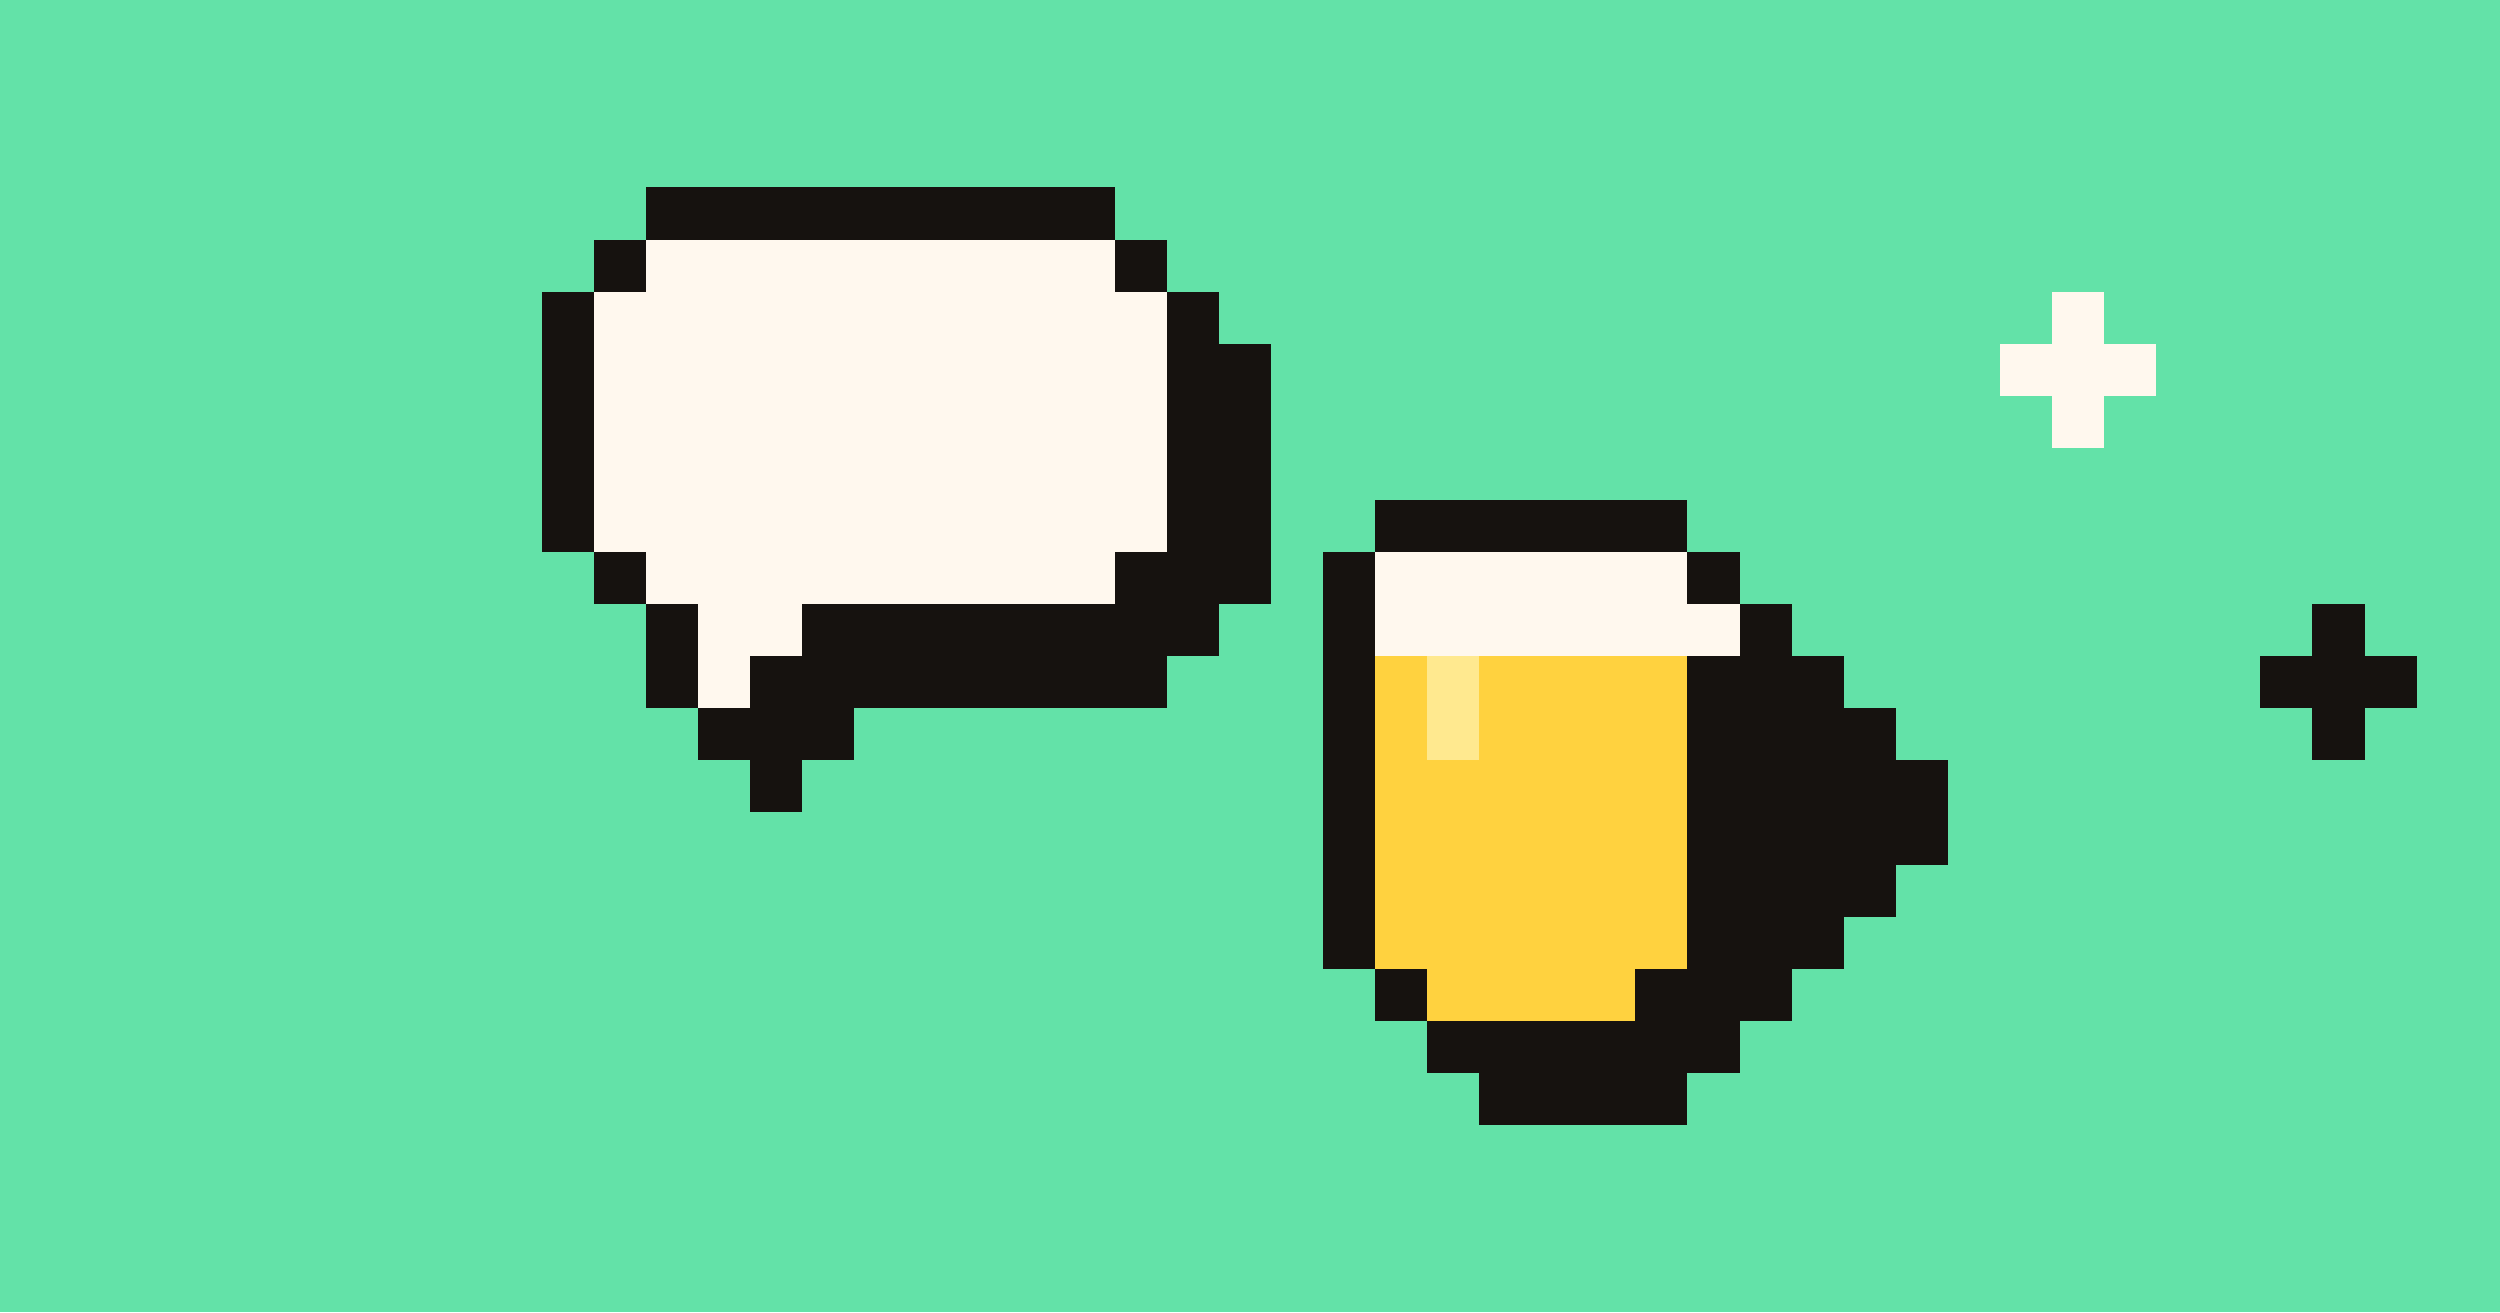
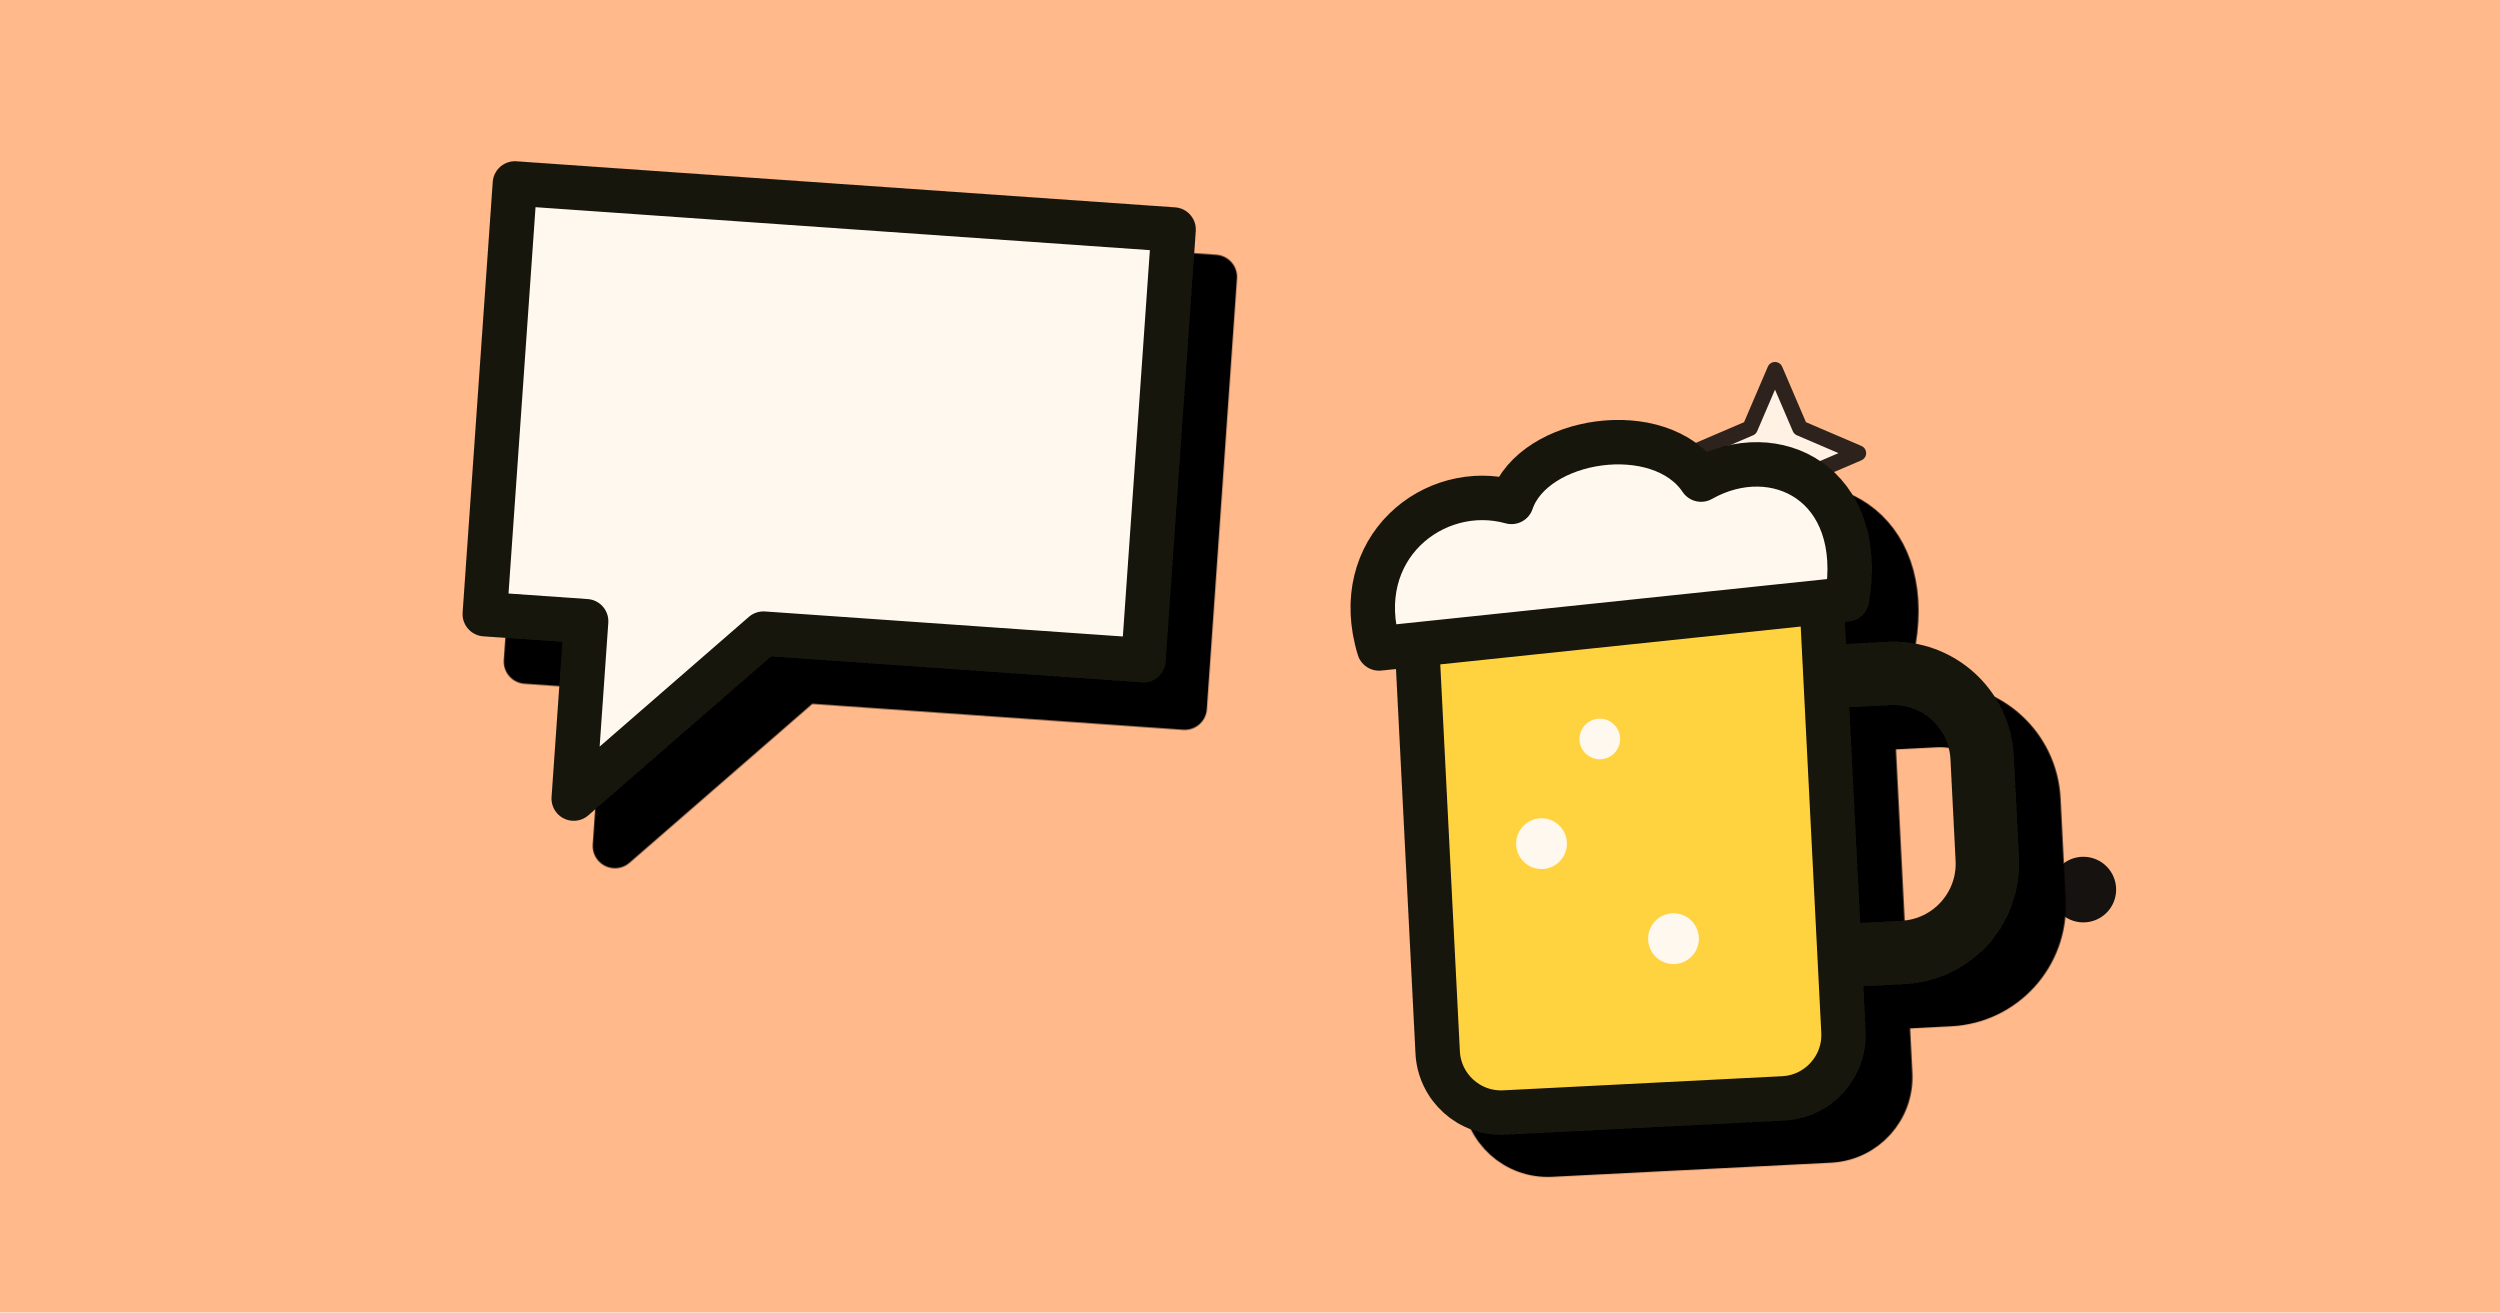
- <svg xmlns="http://www.w3.org/2000/svg" viewBox="0 0 240 126" width="240" height="126" shape-rendering="crispEdges">
-   <rect width="240" height="126" fill="#63E2A8" />
-   <rect x="197" y="28" width="5" height="5" fill="#FFF8EE" />
-   <rect x="192" y="33" width="5" height="5" fill="#FFF8EE" />
-   <rect x="197" y="33" width="5" height="5" fill="#FFF8EE" />
-   <rect x="202" y="33" width="5" height="5" fill="#FFF8EE" />
-   <rect x="197" y="38" width="5" height="5" fill="#FFF8EE" />
-   <rect x="222" y="58" width="5" height="5" fill="#16120F" />
-   <rect x="217" y="63" width="5" height="5" fill="#16120F" />
-   <rect x="222" y="63" width="5" height="5" fill="#16120F" />
-   <rect x="227" y="63" width="5" height="5" fill="#16120F" />
-   <rect x="222" y="68" width="5" height="5" fill="#16120F" />
-   <rect x="117" y="33" width="5" height="5" fill="#16120F" />
-   <rect x="117" y="38" width="5" height="5" fill="#16120F" />
-   <rect x="117" y="43" width="5" height="5" fill="#16120F" />
-   <rect x="117" y="48" width="5" height="5" fill="#16120F" />
-   <rect x="112" y="53" width="10" height="5" fill="#16120F" />
-   <rect x="107" y="58" width="10" height="5" fill="#16120F" />
-   <rect x="77" y="63" width="35" height="5" fill="#16120F" />
-   <rect x="72" y="68" width="10" height="5" fill="#16120F" />
-   <rect x="72" y="73" width="5" height="5" fill="#16120F" />
-   <rect x="182" y="73" width="5" height="5" fill="#16120F" />
-   <rect x="177" y="78" width="10" height="5" fill="#16120F" />
-   <rect x="172" y="83" width="10" height="5" fill="#16120F" />
-   <rect x="167" y="88" width="10" height="5" fill="#16120F" />
-   <rect x="162" y="93" width="10" height="5" fill="#16120F" />
-   <rect x="157" y="98" width="10" height="5" fill="#16120F" />
-   <rect x="142" y="103" width="20" height="5" fill="#16120F" />
-   <rect x="62" y="18" width="45" height="5" fill="#16120F" />
-   <rect x="57" y="23" width="5" height="5" fill="#16120F" />
-   <rect x="107" y="23" width="5" height="5" fill="#16120F" />
-   <rect x="52" y="28" width="5" height="5" fill="#16120F" />
-   <rect x="112" y="28" width="5" height="5" fill="#16120F" />
-   <rect x="52" y="33" width="5" height="5" fill="#16120F" />
-   <rect x="112" y="33" width="5" height="5" fill="#16120F" />
-   <rect x="52" y="38" width="5" height="5" fill="#16120F" />
-   <rect x="112" y="38" width="5" height="5" fill="#16120F" />
-   <rect x="52" y="43" width="5" height="5" fill="#16120F" />
-   <rect x="112" y="43" width="5" height="5" fill="#16120F" />
-   <rect x="52" y="48" width="5" height="5" fill="#16120F" />
-   <rect x="112" y="48" width="5" height="5" fill="#16120F" />
-   <rect x="132" y="48" width="30" height="5" fill="#16120F" />
-   <rect x="57" y="53" width="5" height="5" fill="#16120F" />
-   <rect x="107" y="53" width="5" height="5" fill="#16120F" />
-   <rect x="127" y="53" width="5" height="5" fill="#16120F" />
-   <rect x="162" y="53" width="5" height="5" fill="#16120F" />
-   <rect x="62" y="58" width="5" height="5" fill="#16120F" />
-   <rect x="77" y="58" width="30" height="5" fill="#16120F" />
-   <rect x="127" y="58" width="5" height="5" fill="#16120F" />
-   <rect x="167" y="58" width="5" height="5" fill="#16120F" />
-   <rect x="62" y="63" width="5" height="5" fill="#16120F" />
-   <rect x="72" y="63" width="5" height="5" fill="#16120F" />
-   <rect x="127" y="63" width="5" height="5" fill="#16120F" />
-   <rect x="162" y="63" width="15" height="5" fill="#16120F" />
-   <rect x="67" y="68" width="5" height="5" fill="#16120F" />
-   <rect x="127" y="68" width="5" height="5" fill="#16120F" />
-   <rect x="162" y="68" width="20" height="5" fill="#16120F" />
-   <rect x="127" y="73" width="5" height="5" fill="#16120F" />
-   <rect x="162" y="73" width="20" height="5" fill="#16120F" />
-   <rect x="127" y="78" width="5" height="5" fill="#16120F" />
-   <rect x="162" y="78" width="15" height="5" fill="#16120F" />
-   <rect x="127" y="83" width="5" height="5" fill="#16120F" />
-   <rect x="162" y="83" width="10" height="5" fill="#16120F" />
-   <rect x="127" y="88" width="5" height="5" fill="#16120F" />
-   <rect x="162" y="88" width="5" height="5" fill="#16120F" />
-   <rect x="132" y="93" width="5" height="5" fill="#16120F" />
-   <rect x="157" y="93" width="5" height="5" fill="#16120F" />
-   <rect x="137" y="98" width="20" height="5" fill="#16120F" />
-   <rect x="132" y="63" width="5" height="5" fill="#FFD23F" />
-   <rect x="142" y="63" width="20" height="5" fill="#FFD23F" />
-   <rect x="132" y="68" width="5" height="5" fill="#FFD23F" />
-   <rect x="142" y="68" width="20" height="5" fill="#FFD23F" />
-   <rect x="132" y="73" width="30" height="5" fill="#FFD23F" />
-   <rect x="132" y="78" width="30" height="5" fill="#FFD23F" />
-   <rect x="132" y="83" width="30" height="5" fill="#FFD23F" />
-   <rect x="132" y="88" width="30" height="5" fill="#FFD23F" />
-   <rect x="137" y="93" width="20" height="5" fill="#FFD23F" />
-   <rect x="137" y="63" width="5" height="5" fill="#FFE98F" />
-   <rect x="137" y="68" width="5" height="5" fill="#FFE98F" />
-   <rect x="62" y="23" width="45" height="5" fill="#FFF8EE" />
-   <rect x="57" y="28" width="55" height="5" fill="#FFF8EE" />
-   <rect x="57" y="33" width="55" height="5" fill="#FFF8EE" />
-   <rect x="57" y="38" width="55" height="5" fill="#FFF8EE" />
-   <rect x="57" y="43" width="55" height="5" fill="#FFF8EE" />
-   <rect x="57" y="48" width="55" height="5" fill="#FFF8EE" />
-   <rect x="62" y="53" width="45" height="5" fill="#FFF8EE" />
-   <rect x="132" y="53" width="30" height="5" fill="#FFF8EE" />
-   <rect x="67" y="58" width="10" height="5" fill="#FFF8EE" />
-   <rect x="132" y="58" width="35" height="5" fill="#FFF8EE" />
-   <rect x="67" y="63" width="5" height="5" fill="#FFF8EE" />
+ <svg xmlns="http://www.w3.org/2000/svg" viewBox="0 0 240 126" width="240" height="126">
+   <defs>
+     <filter id="h" x="-15%" y="-15%" width="140%" height="140%">
+       <feOffset in="SourceAlpha" dx="3.5" dy="3.5" result="s" />
+       <feMerge>
+         <feMergeNode in="s" />
+         <feMergeNode in="SourceGraphic" />
+       </feMerge>
+     </filter>
+   </defs>
+   <rect width="240" height="126" fill="#FFB98A" />
+   <circle cx="54.5" cy="36.3" r="1.9" fill="#FFF8EE" stroke="#16120F" stroke-width="1.5" />
+   <circle cx="200.0" cy="85.4" r="2.4" fill="#16120F" stroke="#16120F" stroke-width="1.5" />
+   <path d="M170.4 35.5l2.4 5.6 5.6 2.4-5.6 2.4-2.4 5.6-2.4-5.6-5.6-2.4 5.6-2.4z" fill="#FFF8EE" stroke="#16120F" stroke-width="1.5" stroke-linejoin="round" opacity=".9" />
+   <path d="M65.4 24.5l1.8 4.2 4.2 1.8-4.2 1.8-1.8 4.2-1.8-4.2-4.2-1.8 4.2-1.8z" fill="#FFF8EE" stroke="#16120F" stroke-width="1.5" stroke-linejoin="round" opacity=".9" />
+   <g transform="translate(40.0 10.0) rotate(4.0 39.0 39.0) scale(1.219)" filter="url(#h)">
+     <path d="M6 8h52v34H28l-14 14V42H6z" fill="#FFF8EE" stroke="#16120F" stroke-width="3.5" stroke-linejoin="round" stroke-linecap="round" />
+   </g>
+   <g transform="translate(122.0 34.0) rotate(-2.9 39.0 39.0) scale(1.219)" filter="url(#h)">
+     <path d="M44 26h5a7 7 0 0 1 7 7v8a7 7 0 0 1-7 7h-5" fill="none" stroke="#16120F" stroke-width="5" />
+     <path d="M12 20h32v34a5 5 0 0 1-5 5H17a5 5 0 0 1-5-5z" fill="#FFD23F" stroke="#16120F" stroke-width="3.5" stroke-linejoin="round" stroke-linecap="round" />
+     <path d="M9 22c-2-8 5-13 11-11 2-5 12-6 15-1 6-3 13 1 11 10z" fill="#FFF8EE" stroke="#16120F" stroke-width="3.5" stroke-linejoin="round" stroke-linecap="round" />
+     <circle cx="21" cy="38" r="2" fill="#FFF8EE" />
+     <circle cx="31" cy="46" r="2" fill="#FFF8EE" />
+     <circle cx="26" cy="30" r="1.6" fill="#FFF8EE" />
+   </g>
</svg>
